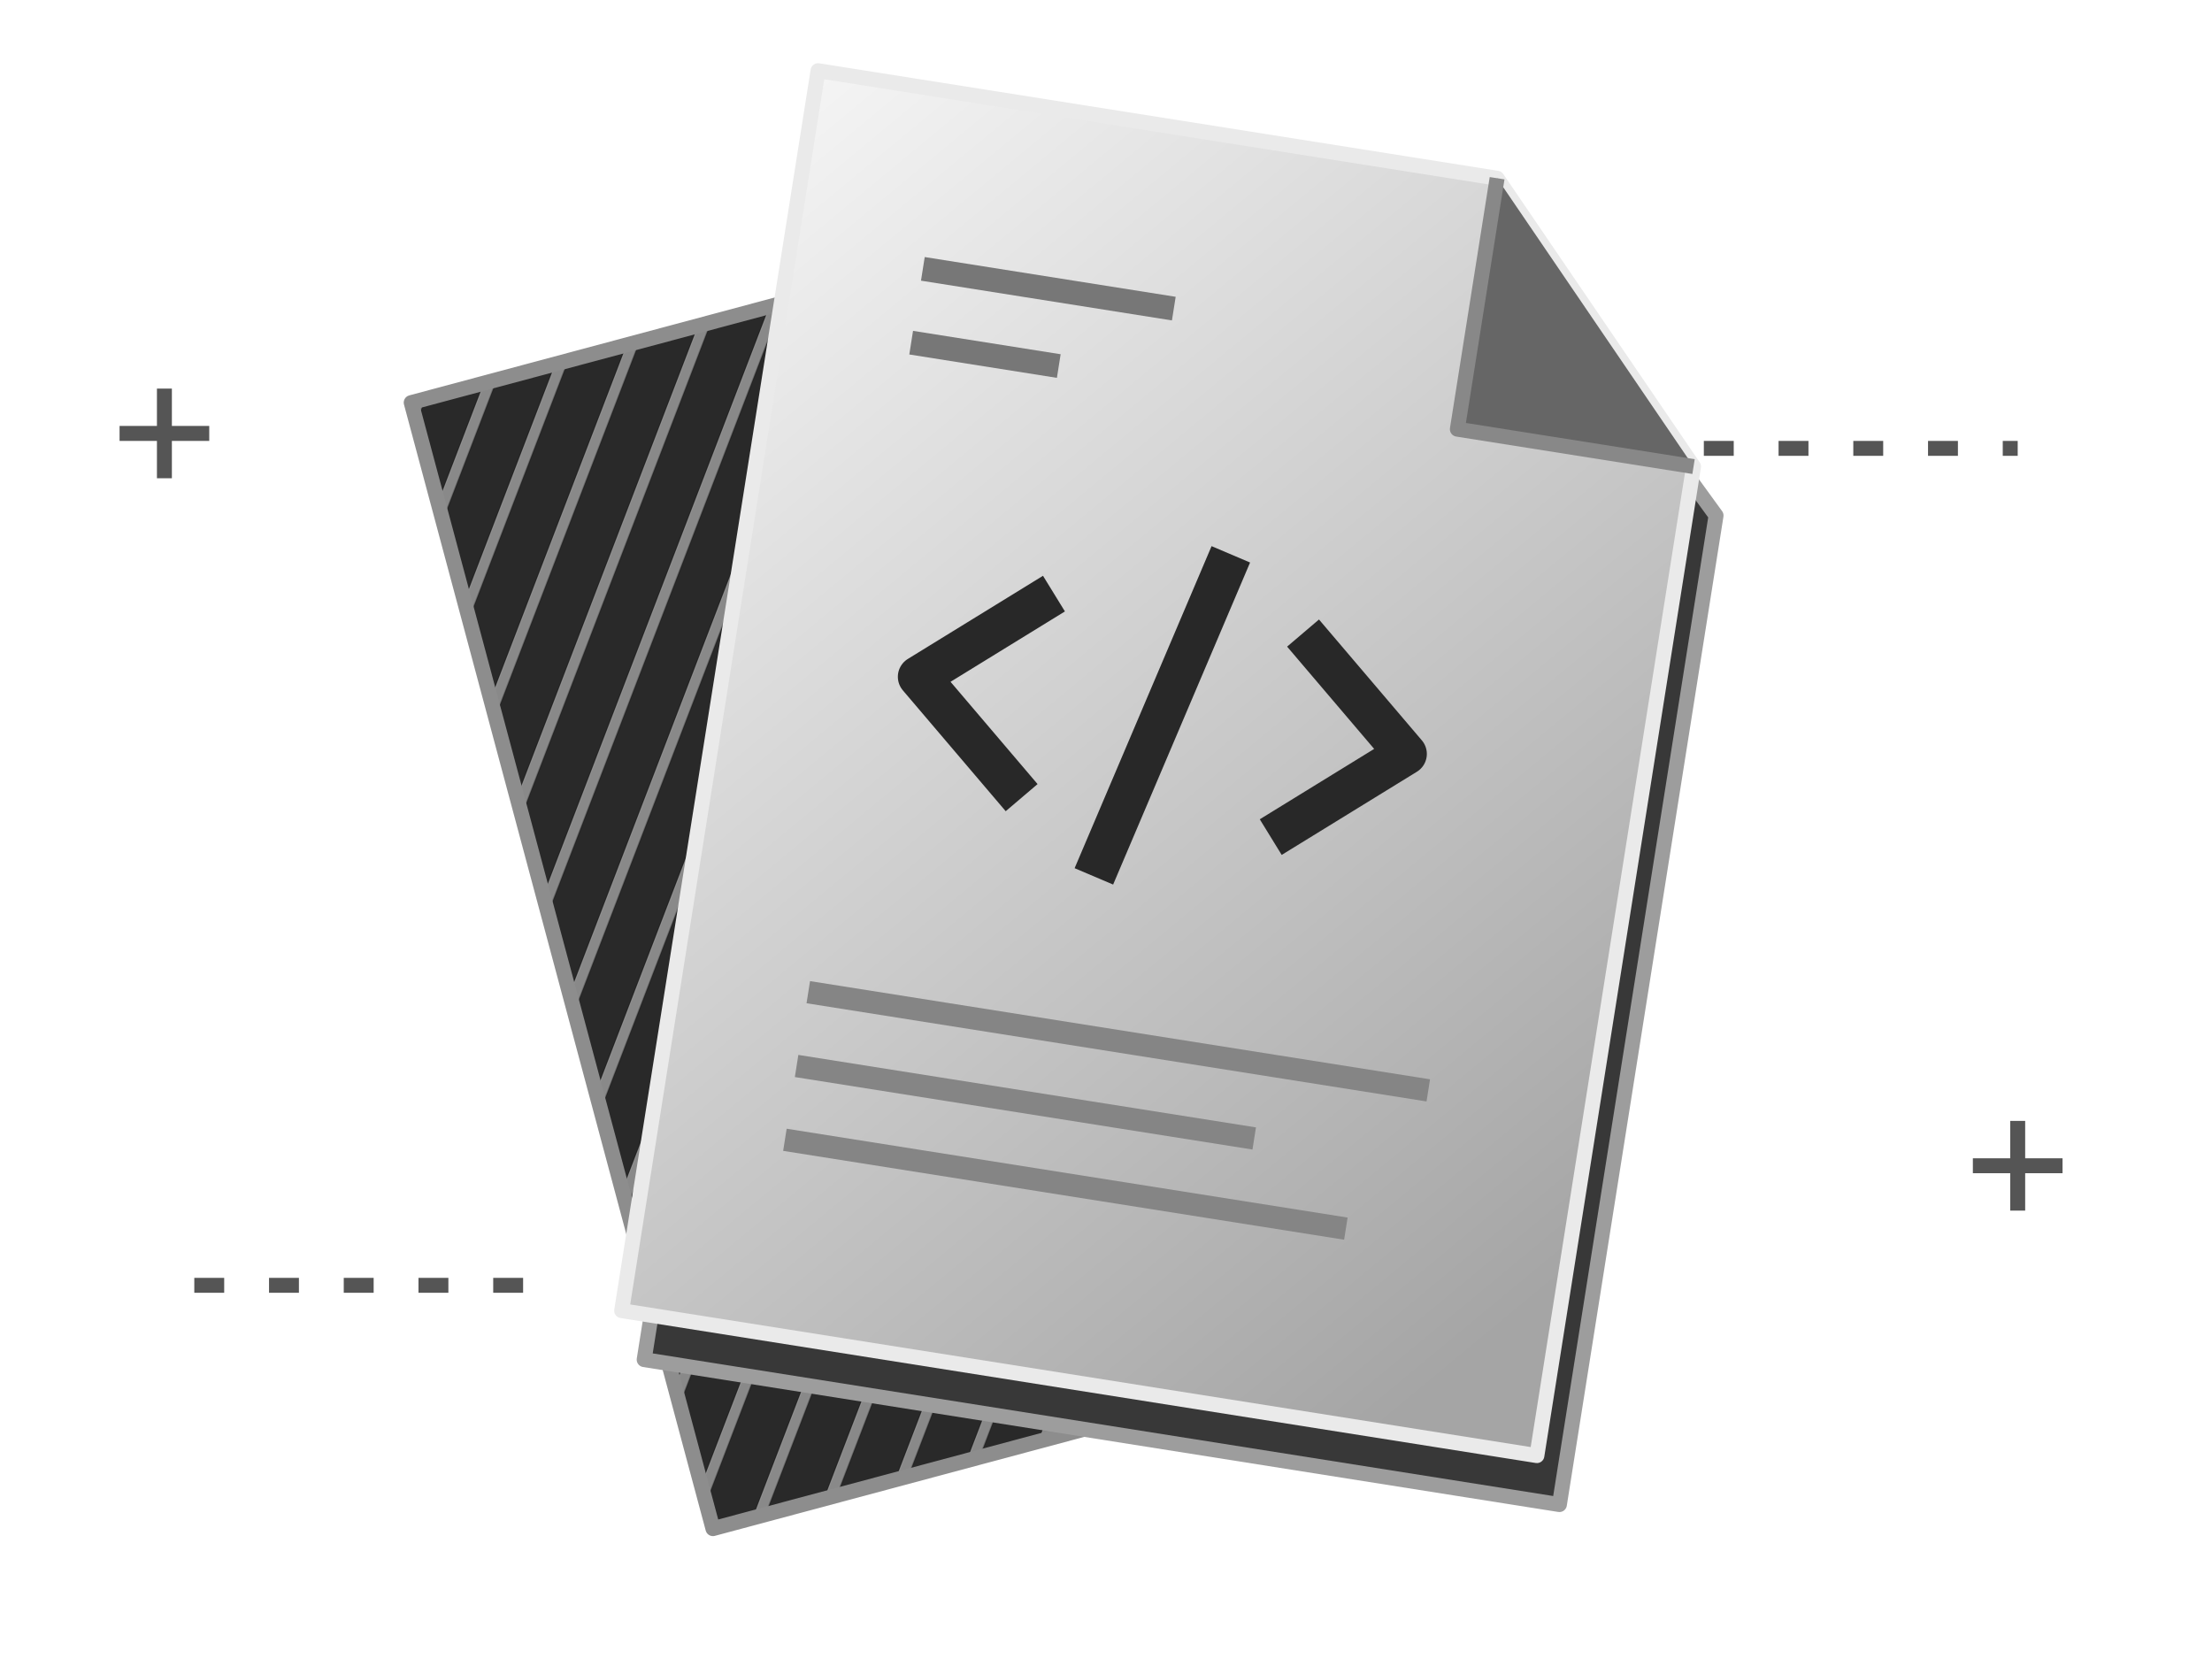
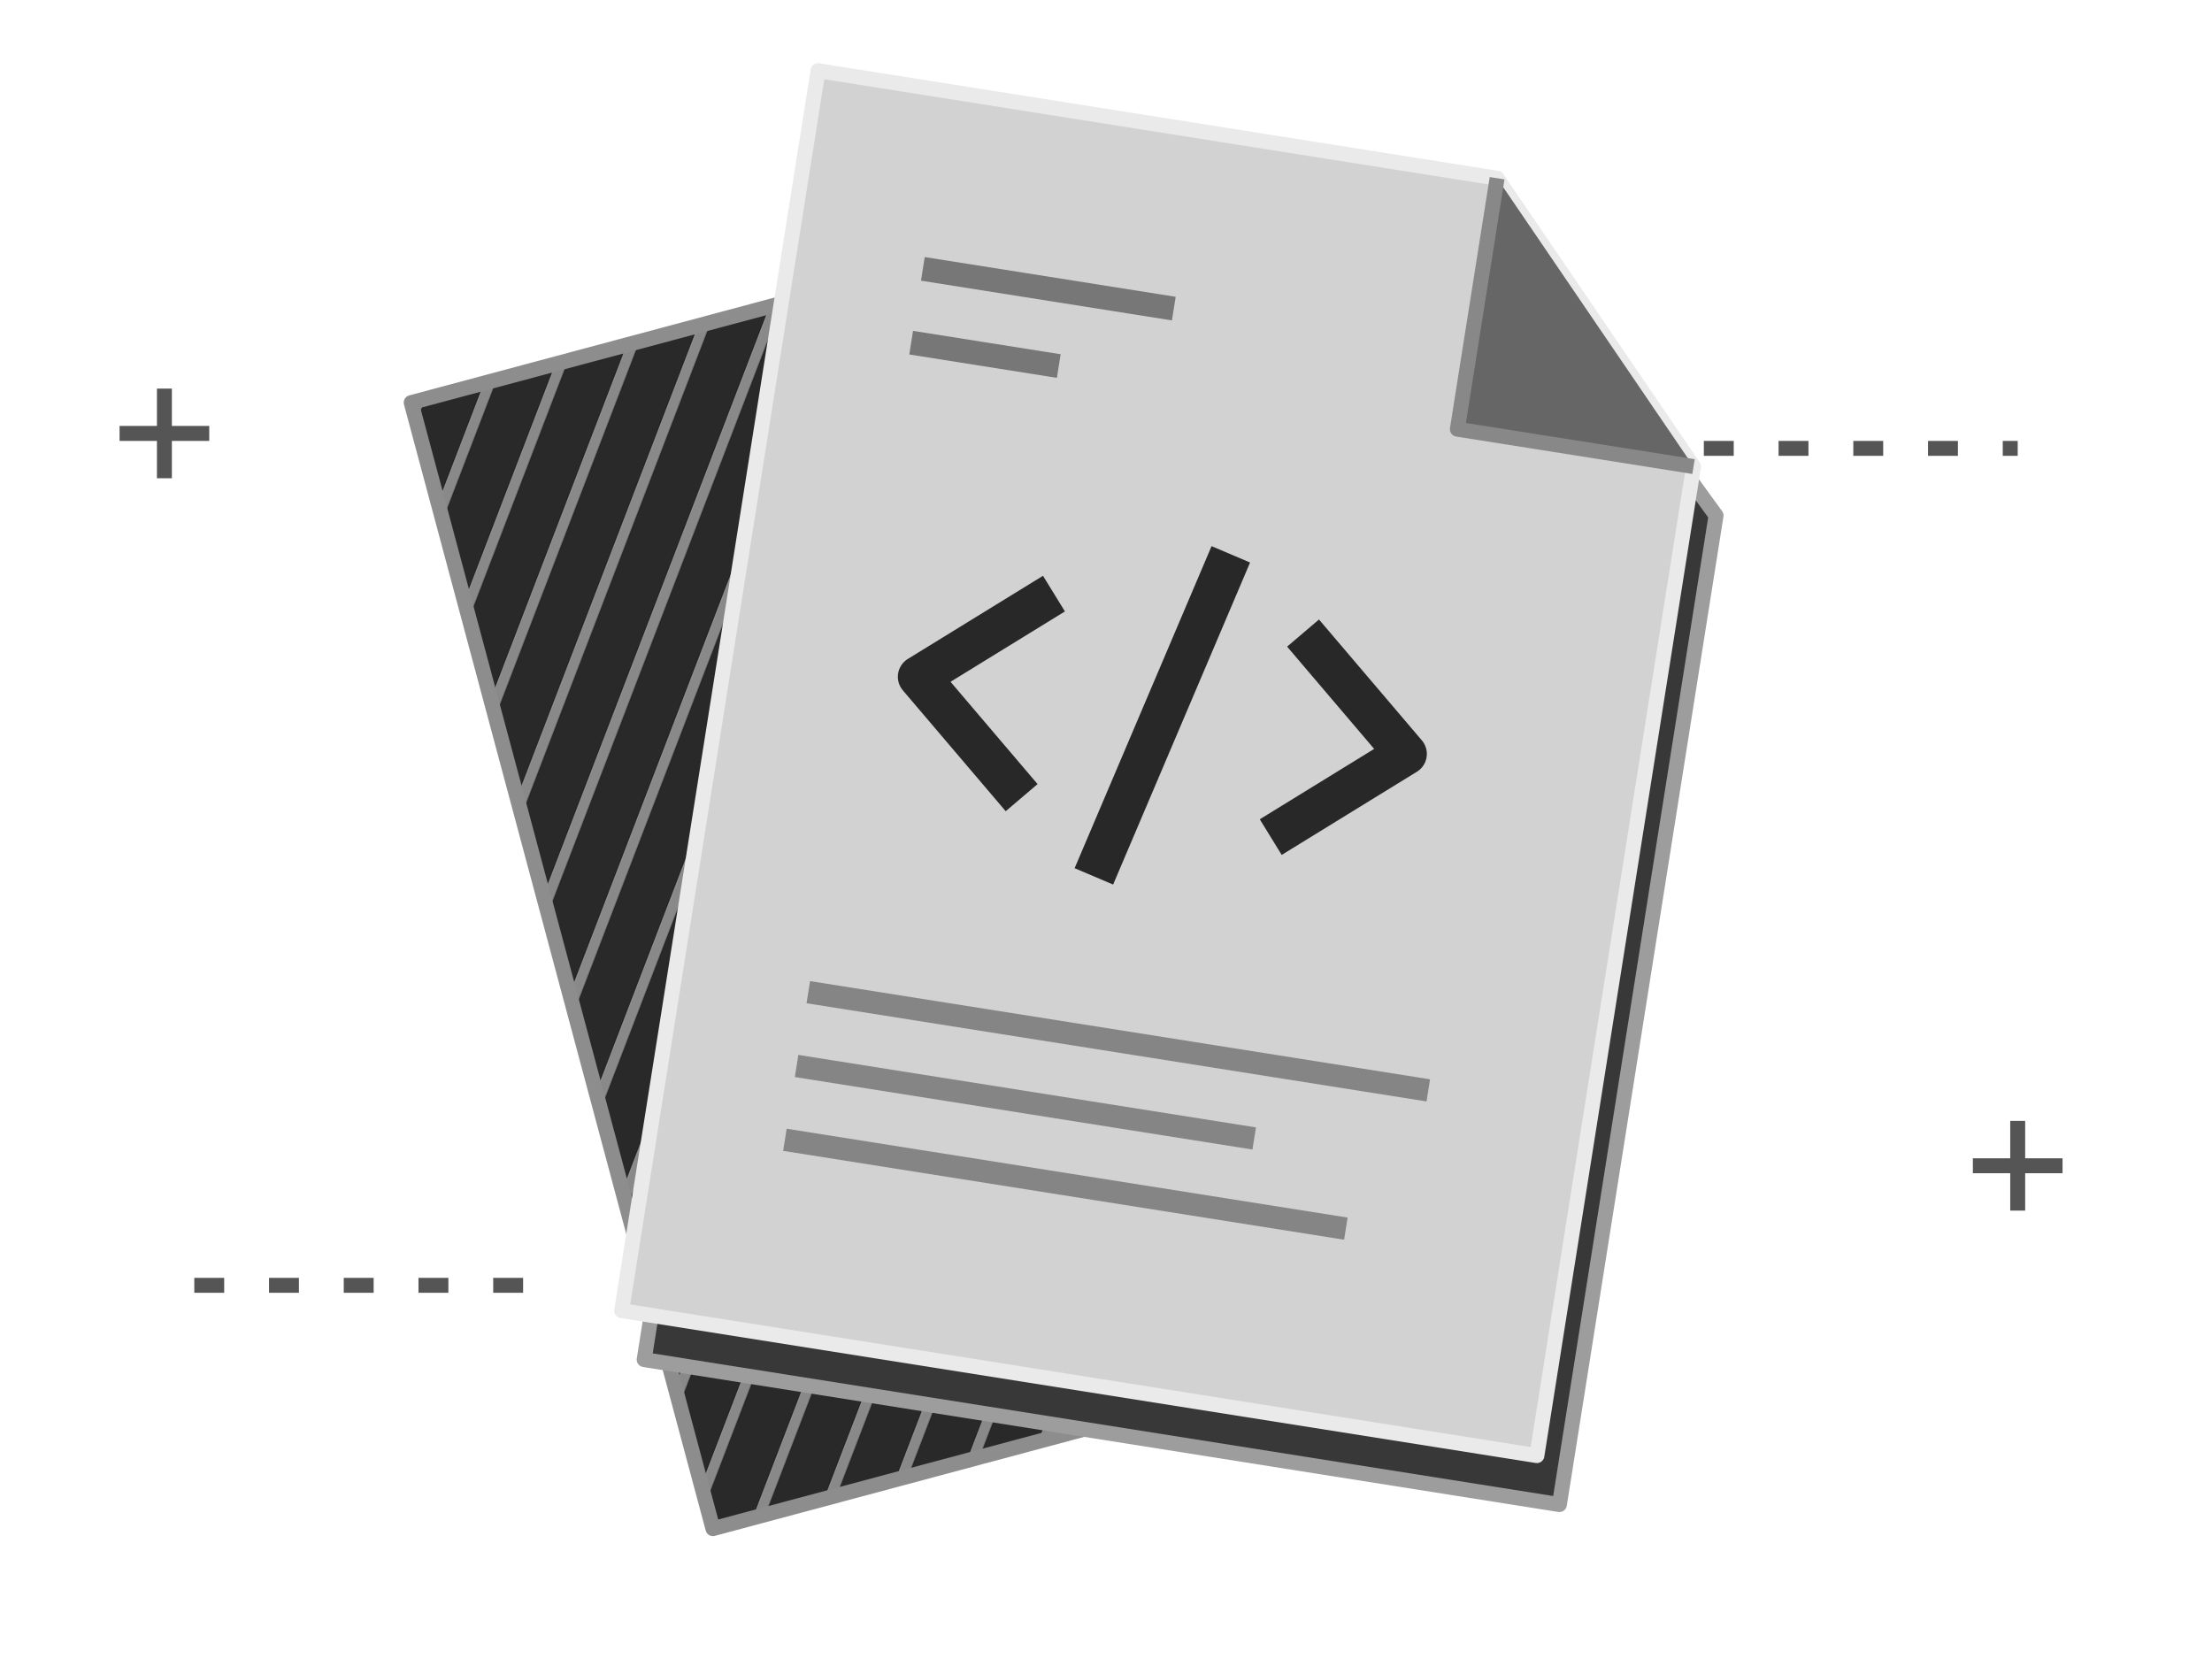
<svg xmlns="http://www.w3.org/2000/svg" viewBox="0 0 148 112" fill="none" stroke-linejoin="round">
  <defs>
    <pattern id="ruling" width="4" height="4" patternUnits="userSpaceOnUse" patternTransform="rotate(36)">
      <rect width="4" height="4" fill="#292929" />
      <path d="M0 0v4" stroke="#898989" stroke-width="1.4" />
    </pattern>
-     <linearGradient id="paper" x2="0.84" y2="1" gradientUnits="objectBoundingBox">
-       <stop stop-color="#f4f4f4" />
-       <stop offset="1" stop-color="#a5a5a5" />
-     </linearGradient>
  </defs>
  <g stroke="#555" stroke-width="1">
    <path d="M8 29h6m-3-3v6m121 46h6m-3-3v6" />
    <path d="M13 86h22m79-56h21" stroke-dasharray="2 3" />
  </g>
  <g transform="rotate(-15 70 58)">
    <path d="M37 17h43l16 16v62H37z" fill="url(#ruling)" stroke="#8d8d8d" />
    <path d="M80 17v16h16" stroke="#a2a2a2" />
  </g>
  <g transform="rotate(9 78 56)">
    <path d="M49 12h45l17 17v67H49z" fill="#383838" stroke="#9d9d9d" />
-     <path d="M47 9h46l16 17v67H47z" fill="url(#paper)" stroke="#eaeaea" />
+     <path d="M47 9h46l16 17v67H47z" fill="#d2d2d2" stroke="#eaeaea" />
    <path d="M93 9v17h16" fill="#666" stroke="#888" />
    <path d="M56 21h17m-17 5h10" stroke="#777" stroke-width="1.6" />
    <path d="m67 42-7 6 7 6m19-12 7 6-7 6m-7-16-5 20" stroke="#282828" stroke-width="2.8" stroke-linecap="square" />
    <path d="M56 70h42m-42 5h31m-31 5h38" stroke="#858585" stroke-width="1.5" />
  </g>
</svg>
